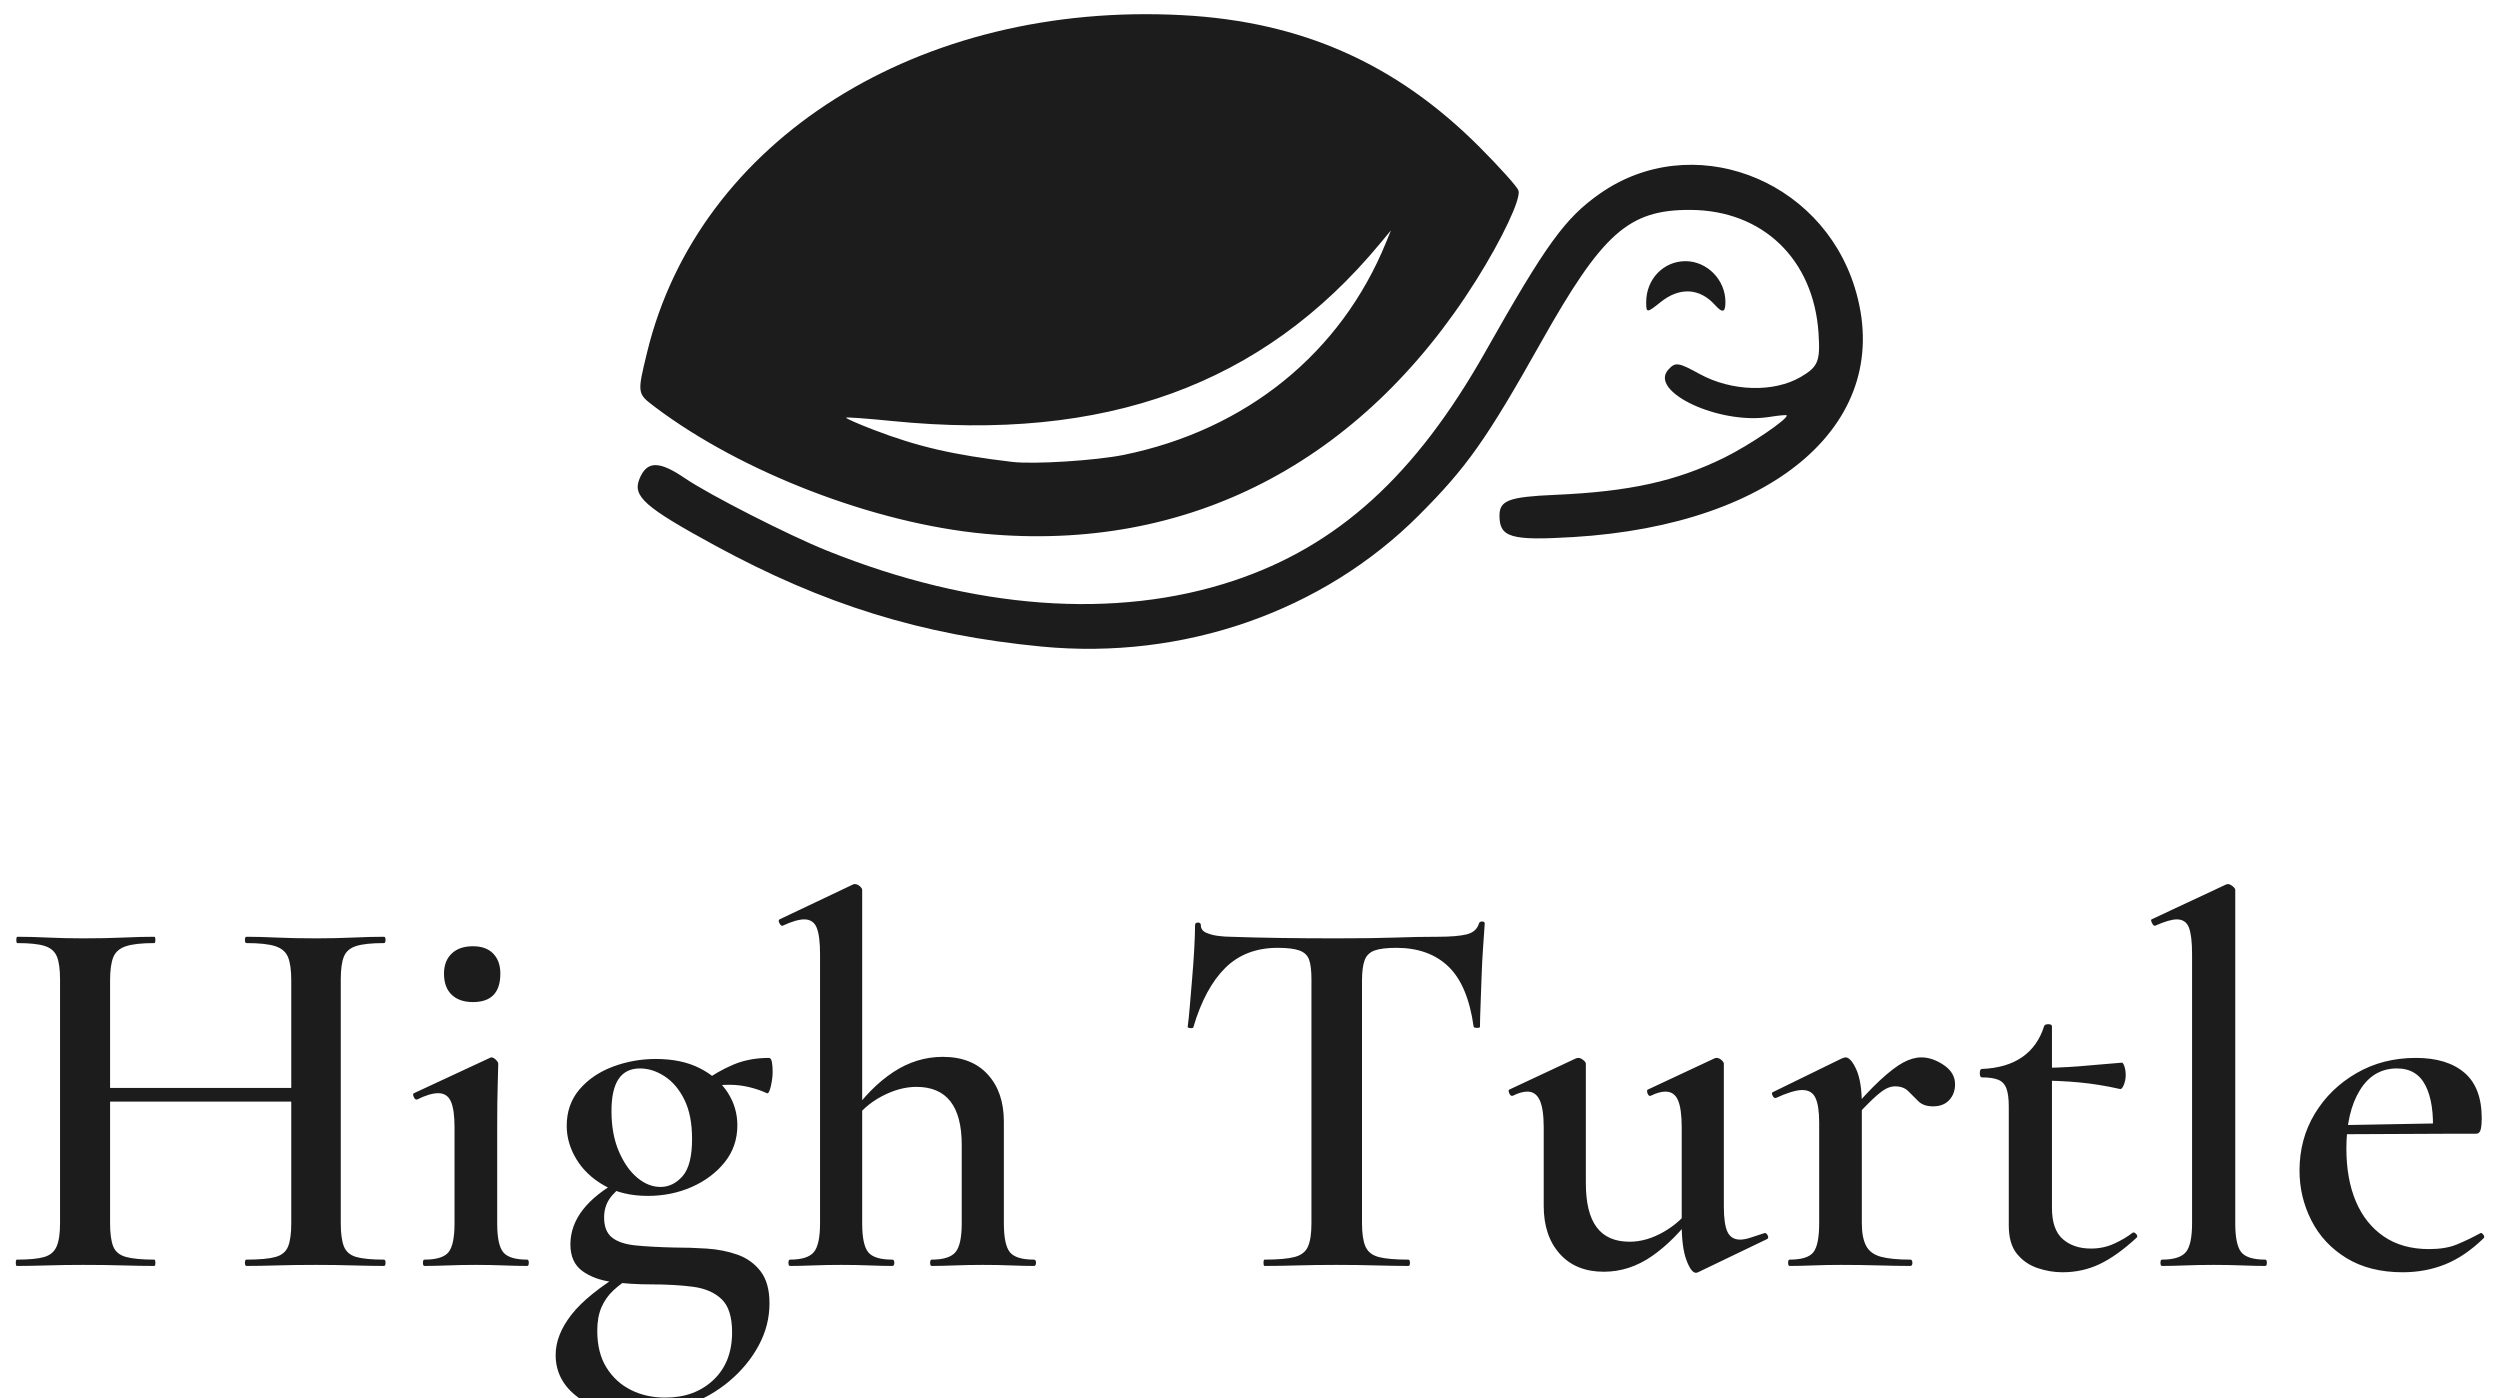
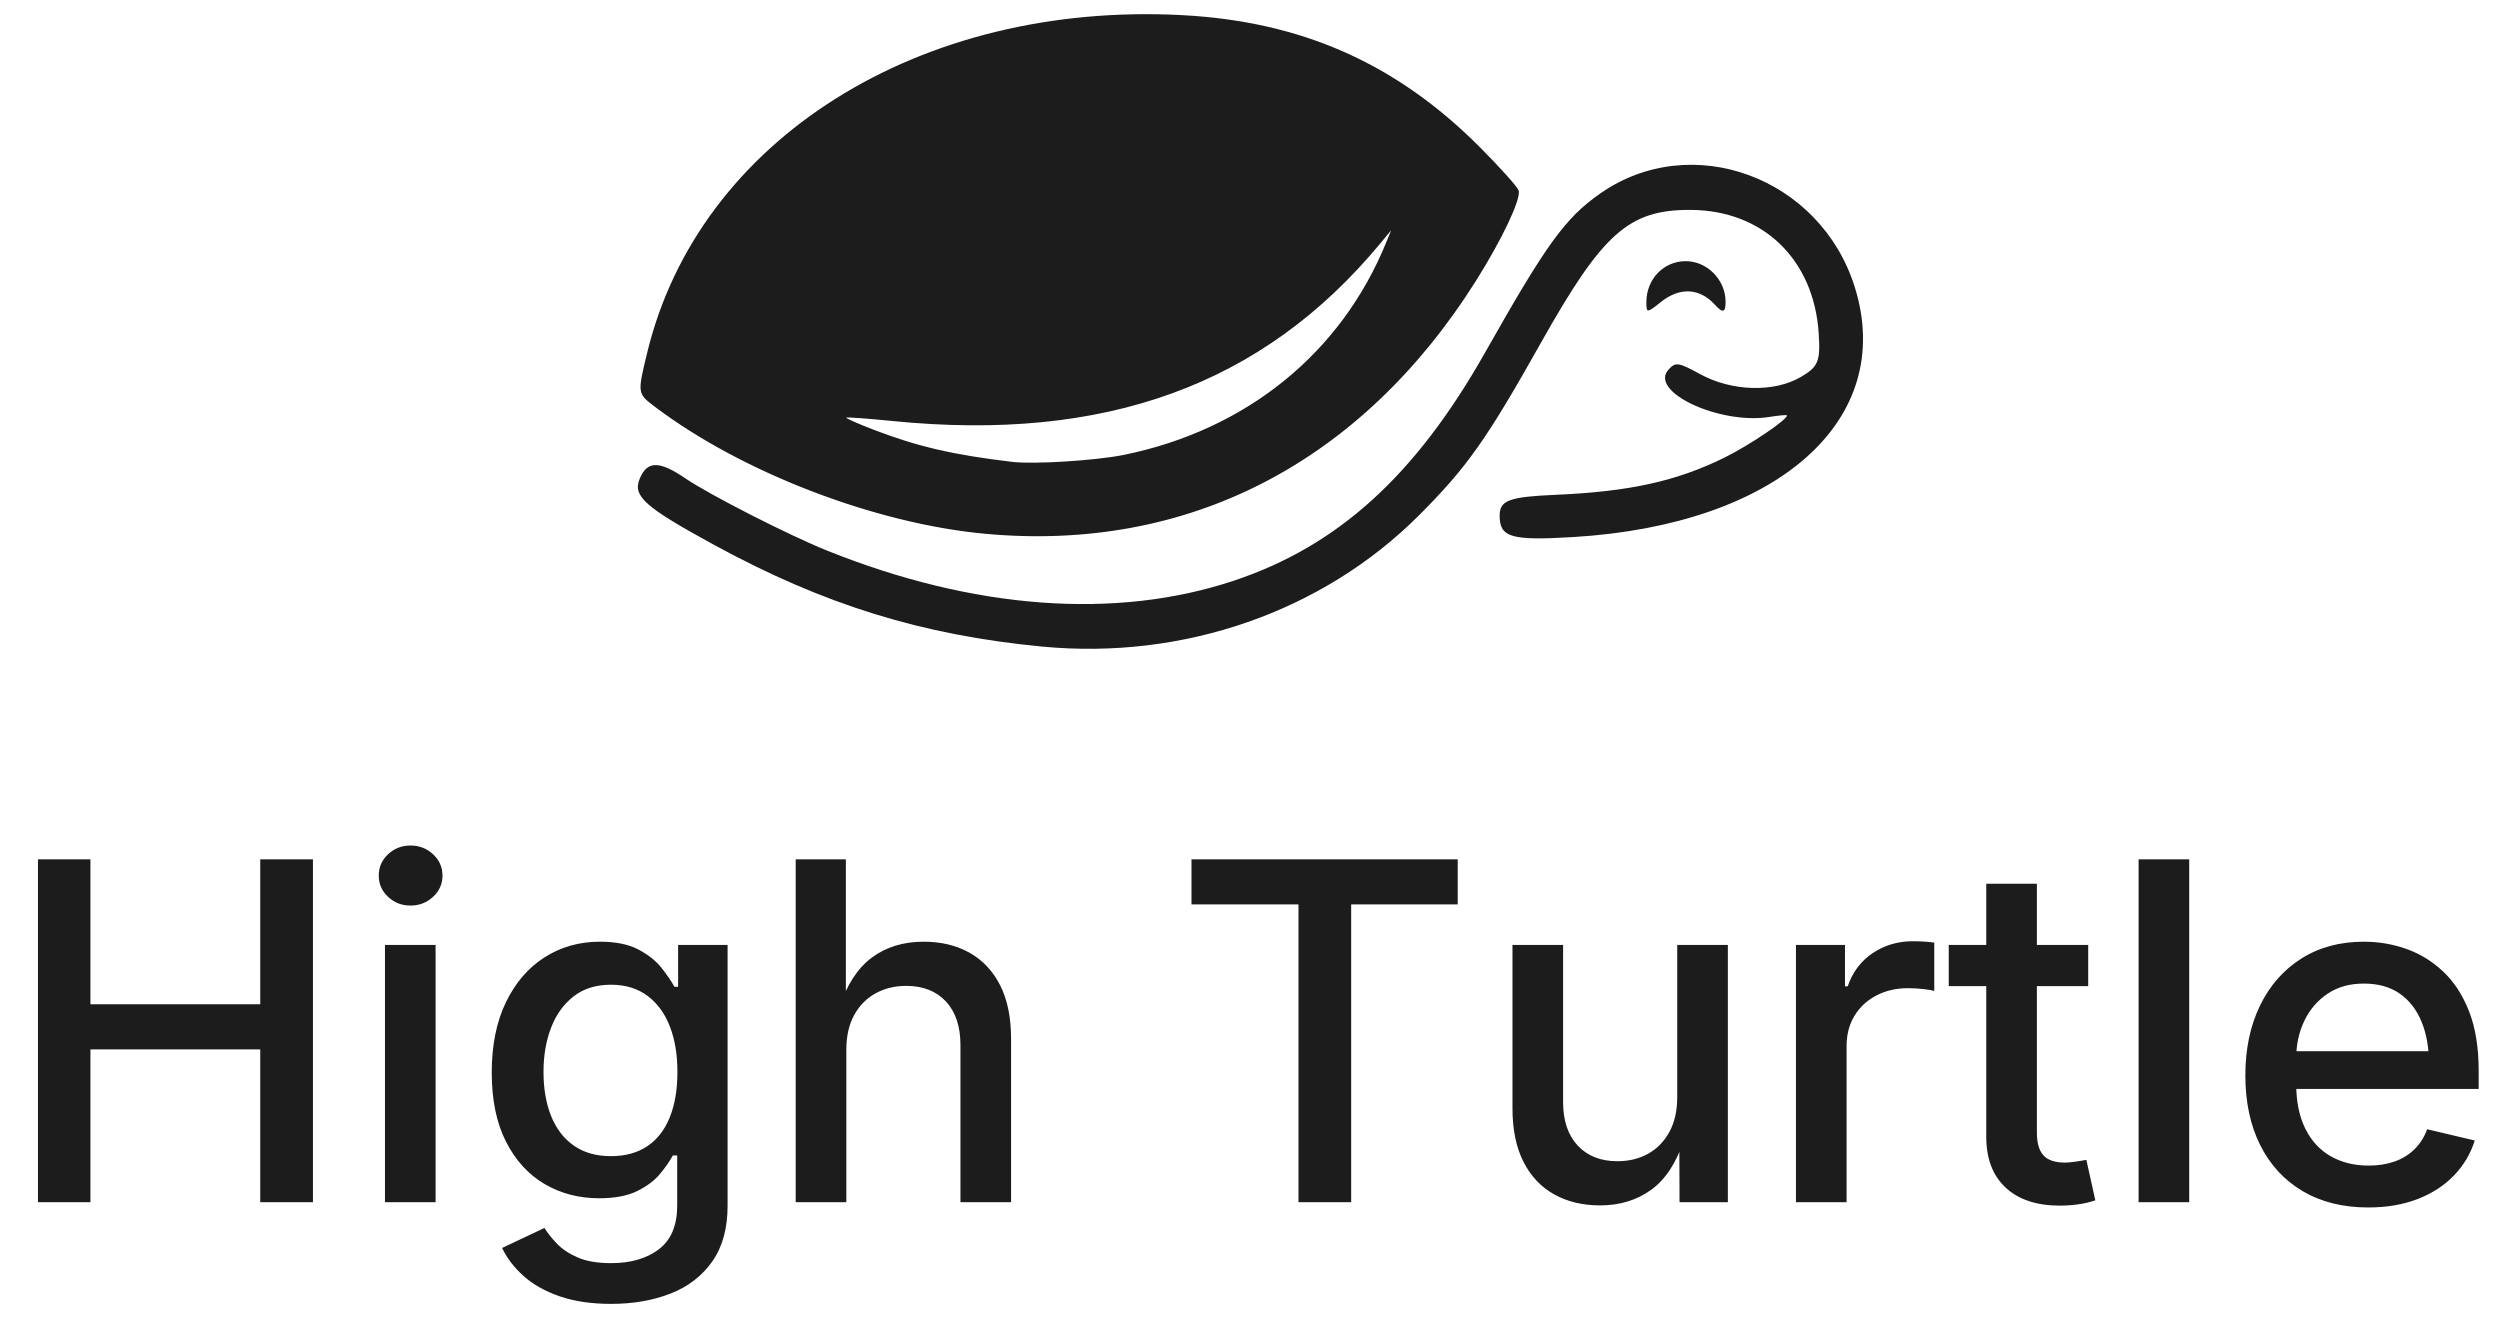
- <svg xmlns="http://www.w3.org/2000/svg" viewBox="0 0 569.6 318.4" width="569.6" height="318.4">
-   <g transform="translate(142.4 0) scale(0.66859)">
+ <svg xmlns="http://www.w3.org/2000/svg" viewBox="0 0 636.6 336.1" width="636.6" height="336.1">
+   <g transform="translate(159.2 0) scale(0.74721)">
    <path fill="#1c1c1c" fill-rule="evenodd" d="M142.00,220.34C101.09,216.42 67.75,206.09 30.50,185.80C6.63,172.79 2.47,169.10 4.95,163.13C7.49,156.99 11.61,156.96 20.50,163.02C28.72,168.62 55.82,182.43 68.90,187.68C118.82,207.71 167.14,211.28 207.33,197.92C242.90,186.09 269.36,162.06 293.12,120.00C313.97,83.11 320.31,74.35 332.18,66.01C363.31,44.15 407.38,60.36 419.06,97.95C433.09,143.15 392.87,178.82 323.12,183.02C301.92,184.30 298.00,183.16 298.00,175.74C298.00,170.51 301.18,169.32 317.00,168.63C342.18,167.54 358.11,164.04 374.50,156.01C383.12,151.79 396.84,142.47 395.84,141.52C395.65,141.34 393.03,141.60 390.00,142.08C372.94,144.81 348.73,133.48 355.54,125.96C357.93,123.31 358.93,123.45 366.22,127.45C377.07,133.41 391.49,133.83 400.66,128.46C406.60,124.98 407.36,123.13 406.73,113.57C405.09,88.34 387.68,71.61 363.00,71.53C342.00,71.47 333.11,79.37 312.08,116.80C293.51,149.84 286.88,159.23 270.56,175.57C237.71,208.46 190.30,224.97 142.00,220.34ZM122.50,181.89C85.05,178.40 39.76,160.98 10.25,138.72C4.10,134.08 4.11,134.17 7.51,120.14C25.07,47.65 100.16,0.35 190.00,5.17C230.58,7.35 262.76,21.63 291.13,50.03C298.08,56.99 304.09,63.69 304.48,64.93C305.37,67.74 298.90,81.45 290.01,95.58C250.80,157.87 191.67,188.34 122.50,181.89ZM169.93,155.02C211.72,146.50 244.03,120.31 259.39,82.50L261.02,78.50L257.29,83.00C217.33,131.21 163.60,150.75 91.01,143.47C82.60,142.63 75.55,142.11 75.34,142.33C75.13,142.54 79.35,144.41 84.73,146.47C99.70,152.22 111.86,155.03 132.00,157.41C139.39,158.28 160.41,156.95 169.93,155.02ZM348.00,102.97C348.00,95.14 353.87,89.01 361.38,89.00C368.76,89.00 375.00,95.36 375.00,102.90C375.00,106.53 374.03,106.80 371.41,103.90C366.17,98.11 359.36,97.77 352.90,102.96C348.22,106.72 348.00,106.72 348.00,102.97Z" />
  </g>
-   <path fill="#1c1c1c" d="M66.36 223.393Q66.36 219.913 65.64 218.113Q64.92 216.313 62.76 215.593Q60.6 214.873 56.16 214.873Q55.8 214.873 55.8 214.153Q55.8 213.433 56.16 213.433Q59.16 213.433 63.06 213.613Q66.96 213.793 72.12 213.793Q76.32 213.793 80.4 213.613Q84.48 213.433 87.48 213.433Q87.84 213.433 87.84 214.153Q87.84 214.873 87.48 214.873Q83.28 214.873 81.18 215.533Q79.08 216.193 78.36 217.933Q77.64 219.673 77.64 223.153V278.713Q77.64 282.193 78.36 283.993Q79.08 285.793 81.18 286.393Q83.28 286.993 87.48 286.993Q87.84 286.993 87.84 287.713Q87.84 288.433 87.48 288.433Q84.48 288.433 80.4 288.313Q76.32 288.193 72.12 288.193Q66.96 288.193 63.06 288.313Q59.16 288.433 56.16 288.433Q55.8 288.433 55.8 287.713Q55.8 286.993 56.16 286.993Q60.6 286.993 62.76 286.393Q64.92 285.793 65.64 283.993Q66.36 282.193 66.36 278.713ZM18.96 250.993V247.873H71.52V250.993ZM13.68 278.713V223.153Q13.68 219.673 12.96 217.933Q12.24 216.193 10.2 215.533Q8.16 214.873 3.96 214.873Q3.72 214.873 3.72 214.153Q3.72 213.433 3.96 213.433Q7.08 213.433 10.92 213.613Q14.76 213.793 18.96 213.793Q24.12 213.793 28.08 213.613Q32.04 213.433 35.16 213.433Q35.4 213.433 35.4 214.153Q35.4 214.873 35.16 214.873Q30.84 214.873 28.68 215.593Q26.52 216.313 25.8 218.113Q25.08 219.913 25.08 223.393V278.713Q25.08 282.193 25.8 283.993Q26.52 285.793 28.74 286.393Q30.96 286.993 35.16 286.993Q35.4 286.993 35.4 287.713Q35.4 288.433 35.16 288.433Q31.92 288.433 28.02 288.313Q24.12 288.193 18.96 288.193Q14.76 288.193 10.8 288.313Q6.84 288.433 3.84 288.433Q3.6 288.433 3.6 287.713Q3.6 286.993 3.84 286.993Q8.04 286.993 10.08 286.393Q12.12 285.793 12.9 283.993Q13.68 282.193 13.68 278.713Z M96.72 288.433Q96.36 288.433 96.36 287.713Q96.36 286.993 96.72 286.993Q100.8 286.993 102.18 285.313Q103.56 283.633 103.56 278.713V256.873Q103.56 252.793 102.72 250.933Q101.88 249.073 99.84 249.073Q98.88 249.073 97.68 249.433Q96.48 249.793 95.04 250.513Q94.56 250.633 94.26 249.913Q93.96 249.193 94.32 249.073L111.6 241.033Q111.84 240.913 111.96 240.913Q112.44 240.913 112.98 241.453Q113.52 241.993 113.52 242.353Q113.52 243.673 113.4 247.153Q113.28 250.633 113.28 256.753V278.713Q113.28 283.633 114.66 285.313Q116.04 286.993 120.12 286.993Q120.48 286.993 120.48 287.713Q120.48 288.433 120.12 288.433Q117.72 288.433 114.72 288.313Q111.72 288.193 108.36 288.193Q105.12 288.193 102.06 288.313Q99.0 288.433 96.72 288.433ZM107.76 228.313Q104.64 228.313 102.9 226.633Q101.16 224.953 101.16 221.833Q101.16 218.953 102.9 217.273Q104.64 215.593 107.76 215.593Q110.76 215.593 112.38 217.273Q114.0 218.953 114.0 221.833Q114.0 228.313 107.76 228.313Z M145.08 322.153Q136.8 322.153 131.7 318.373Q126.6 314.593 126.6 308.713Q126.6 304.153 130.2 299.533Q133.8 294.913 142.32 289.753L143.52 291.193Q141.48 292.393 139.74 294.013Q138.0 295.633 137.04 297.853Q136.08 300.073 136.08 303.193Q136.08 308.233 138.18 311.593Q140.28 314.953 143.76 316.693Q147.24 318.433 151.56 318.433Q158.28 318.433 162.54 314.413Q166.8 310.393 166.8 303.553Q166.8 298.273 164.4 295.993Q162.0 293.713 157.86 293.173Q153.72 292.633 148.2 292.633Q143.76 292.633 139.56 292.093Q135.36 291.553 132.66 289.573Q129.96 287.593 129.96 283.513Q129.96 279.313 132.78 275.653Q135.6 271.993 141.48 268.753L142.68 269.593Q140.04 271.393 138.84 273.193Q137.64 274.993 137.64 277.393Q137.64 280.513 139.44 281.953Q141.24 283.393 144.78 283.753Q148.32 284.113 153.48 284.233Q157.2 284.233 160.98 284.473Q164.76 284.713 168.0 285.853Q171.24 286.993 173.28 289.633Q175.32 292.273 175.32 296.953Q175.32 301.993 172.86 306.553Q170.4 311.113 166.2 314.653Q162.0 318.193 156.54 320.173Q151.08 322.153 145.08 322.153ZM147.6 272.473Q141.84 272.473 137.7 270.133Q133.56 267.793 131.34 264.133Q129.12 260.473 129.12 256.513Q129.12 251.593 132.06 248.173Q135.0 244.753 139.68 243.013Q144.36 241.273 149.4 241.273Q155.28 241.273 159.42 243.373Q163.56 245.473 165.78 248.893Q168.0 252.313 168.0 256.393Q168.0 261.193 165.12 264.793Q162.24 268.393 157.62 270.433Q153.0 272.473 147.6 272.473ZM150.48 270.433Q153.36 270.433 155.52 267.973Q157.68 265.513 157.68 259.513Q157.68 254.113 155.94 250.573Q154.2 247.033 151.44 245.233Q148.68 243.433 145.8 243.433Q142.56 243.433 140.94 245.833Q139.32 248.233 139.32 253.153Q139.32 258.433 141.0 262.333Q142.68 266.233 145.2 268.333Q147.72 270.433 150.48 270.433ZM159.6 250.633 159.72 246.793Q163.56 244.033 167.16 242.533Q170.76 241.033 175.2 241.033Q175.68 241.033 175.86 241.933Q176.04 242.833 176.04 244.153Q176.04 245.713 175.62 247.513Q175.2 249.313 174.72 249.073Q172.92 248.233 170.7 247.693Q168.48 247.153 166.08 247.153Q164.64 247.153 163.26 247.333Q161.88 247.513 160.44 247.993Z M180.0 288.433Q179.64 288.433 179.64 287.713Q179.64 286.993 180.0 286.993Q183.96 286.993 185.4 285.313Q186.84 283.633 186.84 278.713V217.393Q186.84 213.193 186.06 211.333Q185.28 209.473 183.24 209.473Q181.44 209.473 178.32 210.913Q177.96 211.033 177.6 210.373Q177.24 209.713 177.6 209.473L194.28 201.553Q194.52 201.433 194.58 201.433Q194.64 201.433 194.76 201.433Q195.36 201.433 195.9 201.913Q196.44 202.393 196.44 202.753V278.713Q196.44 283.633 197.82 285.313Q199.2 286.993 203.28 286.993Q203.76 286.993 203.76 287.713Q203.76 288.433 203.28 288.433Q201.0 288.433 198.06 288.313Q195.12 288.193 191.64 288.193Q188.28 288.193 185.28 288.313Q182.28 288.433 180.0 288.433ZM212.28 288.433Q211.92 288.433 211.92 287.713Q211.92 286.993 212.28 286.993Q216.24 286.993 217.68 285.313Q219.12 283.633 219.12 278.713V260.833Q219.12 247.633 208.8 247.633Q204.96 247.633 200.88 249.793Q196.8 251.953 194.28 255.673L193.68 254.233Q198.24 247.753 203.52 244.273Q208.8 240.793 214.8 240.793Q221.4 240.793 225.06 244.813Q228.72 248.833 228.72 255.553V278.713Q228.72 283.633 230.1 285.313Q231.48 286.993 235.56 286.993Q236.04 286.993 236.04 287.713Q236.04 288.433 235.56 288.433Q233.28 288.433 230.34 288.313Q227.4 288.193 223.92 288.193Q220.56 288.193 217.56 288.313Q214.56 288.433 212.28 288.433Z  M291.12 215.953Q283.8 215.953 279.18 220.513Q274.56 225.073 271.92 233.953Q271.92 234.313 271.26 234.253Q270.6 234.193 270.6 233.953Q270.84 232.273 271.08 229.333Q271.32 226.393 271.62 222.913Q271.92 219.433 272.1 216.133Q272.28 212.833 272.28 210.793Q272.28 210.193 272.94 210.193Q273.6 210.193 273.6 210.793Q273.6 211.993 274.86 212.533Q276.12 213.073 277.68 213.253Q279.24 213.433 280.32 213.433Q290.64 213.793 304.44 213.793Q312.96 213.793 317.94 213.613Q322.92 213.433 327.6 213.433Q331.92 213.433 334.14 212.893Q336.36 212.353 336.96 210.433Q337.08 209.953 337.68 209.953Q338.28 209.953 338.28 210.433Q338.16 212.353 337.92 215.653Q337.68 218.953 337.56 222.613Q337.44 226.273 337.32 229.333Q337.2 232.393 337.2 233.953Q337.2 234.193 336.54 234.193Q335.88 234.193 335.76 233.953Q334.44 224.473 330.0 220.213Q325.56 215.953 318.12 215.953Q314.88 215.953 313.2 216.553Q311.52 217.153 310.92 218.773Q310.32 220.393 310.32 223.393V278.713Q310.32 282.193 311.1 283.993Q311.88 285.793 314.1 286.393Q316.32 286.993 320.88 286.993Q321.24 286.993 321.24 287.713Q321.24 288.433 320.88 288.433Q317.64 288.433 313.5 288.313Q309.36 288.193 304.44 288.193Q299.76 288.193 295.68 288.313Q291.6 288.433 288.12 288.433Q287.88 288.433 287.88 287.713Q287.88 286.993 288.12 286.993Q292.68 286.993 294.96 286.393Q297.24 285.793 298.02 283.993Q298.8 282.193 298.8 278.713V223.153Q298.8 220.153 298.26 218.653Q297.72 217.153 296.04 216.553Q294.36 215.953 291.12 215.953Z M365.4 289.753Q359.04 289.753 355.38 285.673Q351.72 281.593 351.72 274.753V256.873Q351.72 252.673 350.82 250.693Q349.92 248.713 348.0 248.713Q346.56 248.713 344.64 249.673Q344.16 249.793 343.86 249.073Q343.56 248.353 343.92 248.233L359.04 241.153Q359.4 241.033 359.64 241.033Q360.12 241.033 360.72 241.513Q361.32 241.993 361.32 242.353V269.593Q361.32 276.313 363.78 279.613Q366.24 282.913 371.28 282.913Q375.12 282.913 379.02 280.693Q382.92 278.473 385.44 274.873L386.16 276.313Q381.6 282.553 376.44 286.153Q371.28 289.753 365.4 289.753ZM392.76 242.353V274.873Q392.76 278.953 393.6 280.693Q394.44 282.433 396.48 282.433Q397.44 282.433 398.76 282.013Q400.08 281.593 401.88 280.993Q402.36 280.753 402.72 281.413Q403.08 282.073 402.6 282.313L386.88 289.873Q386.64 289.993 386.4 289.993Q385.32 289.993 384.24 287.113Q383.16 284.233 383.16 278.953V256.873Q383.16 252.673 382.32 250.693Q381.48 248.713 379.44 248.713Q378.0 248.713 376.08 249.673Q375.6 249.793 375.36 249.073Q375.12 248.353 375.48 248.233L390.6 241.153Q390.84 241.033 391.08 241.033Q391.68 241.033 392.22 241.513Q392.76 241.993 392.76 242.353Z M421.44 255.913 420.6 254.473Q425.16 249.073 428.34 246.133Q431.52 243.193 433.68 242.053Q435.84 240.913 437.76 240.913Q440.28 240.913 442.86 242.653Q445.44 244.393 445.44 247.033Q445.44 249.193 444.12 250.633Q442.8 252.073 440.4 252.073Q438.24 252.073 437.04 250.873Q435.84 249.673 434.76 248.593Q433.68 247.513 431.76 247.513Q430.8 247.513 429.72 248.053Q428.64 248.593 426.72 250.393Q424.8 252.193 421.44 255.913ZM407.76 288.433Q407.4 288.433 407.4 287.713Q407.4 286.993 407.76 286.993Q411.84 286.993 413.16 285.313Q414.48 283.633 414.48 278.713V255.793Q414.48 251.953 413.64 250.153Q412.8 248.353 410.64 248.353Q409.56 248.353 408 248.833Q406.44 249.313 404.64 250.153Q404.16 250.273 403.86 249.613Q403.56 248.953 403.92 248.833L419.64 241.153Q420.24 240.913 420.48 240.913Q421.68 240.913 422.94 243.673Q424.2 246.433 424.2 251.713V278.713Q424.2 281.953 425.16 283.813Q426.12 285.673 428.52 286.333Q430.92 286.993 435.24 286.993Q435.72 286.993 435.72 287.713Q435.72 288.433 435.24 288.433Q432.12 288.433 428.1 288.313Q424.08 288.193 419.4 288.193Q416.16 288.193 413.1 288.313Q410.04 288.433 407.76 288.433Z M469.92 289.873Q467.04 289.873 464.22 288.913Q461.4 287.953 459.54 285.673Q457.68 283.393 457.68 279.193V252.073Q457.68 249.433 457.14 247.993Q456.6 246.553 455.28 246.013Q453.96 245.473 451.56 245.473Q451.08 245.473 451.08 244.513Q451.08 243.553 451.56 243.553Q457.2 243.313 460.74 240.853Q464.28 238.393 465.72 233.833Q465.84 233.353 466.68 233.353Q467.52 233.353 467.52 233.833V275.233Q467.52 280.153 469.98 282.313Q472.44 284.473 476.4 284.473Q479.28 284.473 481.74 283.333Q484.2 282.193 485.88 280.873Q486.24 280.633 486.72 281.173Q487.2 281.713 486.72 282.073Q482.28 286.153 478.38 288.013Q474.48 289.873 469.92 289.873ZM483.0 248.113Q478.2 247.033 473.7 246.613Q469.2 246.193 464.04 246.193V243.313Q468.96 243.313 473.58 242.953Q478.2 242.593 483.48 242.113Q483.72 242.113 484.02 242.953Q484.32 243.793 484.32 244.993Q484.32 246.073 483.9 247.153Q483.48 248.233 483.0 248.113Z M492.6 288.433Q492.24 288.433 492.24 287.713Q492.24 286.993 492.6 286.993Q496.56 286.993 498.0 285.313Q499.44 283.633 499.44 278.713V217.393Q499.44 213.193 498.72 211.333Q498.0 209.473 495.96 209.473Q494.28 209.473 491.04 210.913Q490.68 211.033 490.32 210.313Q489.96 209.593 490.2 209.473L507.12 201.553Q507.36 201.433 507.6 201.433Q508.08 201.433 508.68 201.913Q509.28 202.393 509.28 202.753V278.713Q509.28 283.633 510.66 285.313Q512.04 286.993 516.12 286.993Q516.48 286.993 516.48 287.713Q516.48 288.433 516.12 288.433Q513.84 288.433 510.78 288.313Q507.72 288.193 504.36 288.193Q501.0 288.193 497.94 288.313Q494.88 288.433 492.6 288.433Z M547.44 289.873Q539.88 289.873 534.6 286.633Q529.32 283.393 526.62 278.053Q523.92 272.713 523.92 266.713Q523.92 259.513 527.4 253.753Q530.88 247.993 536.88 244.513Q542.88 241.033 550.44 241.033Q557.52 241.033 561.48 244.393Q565.44 247.753 565.44 254.833Q565.44 256.393 565.2 257.353Q564.96 258.313 564.12 258.313H554.28Q554.64 251.353 552.66 247.393Q550.68 243.433 546.12 243.433Q540.72 243.433 537.66 248.413Q534.6 253.393 534.6 261.673Q534.6 268.633 536.76 273.733Q538.92 278.833 543.12 281.713Q547.32 284.593 553.44 284.593Q557.16 284.593 559.68 283.573Q562.2 282.553 565.08 280.993Q565.32 280.753 565.74 281.233Q566.16 281.713 565.92 282.073Q561.6 286.273 557.1 288.073Q552.6 289.873 547.44 289.873ZM531.12 258.433 531.0 256.393 557.64 255.913V258.313Z" />
+   <path fill="#1c1c1c" d="M9.668 306.122V218.817H23.027V255.731H66.27V218.817H79.688V306.122H66.27V267.216H23.027V306.122Z M98.027 306.122V240.614H110.918V306.122ZM104.531 230.594Q101.191 230.594 98.818 228.368Q96.445 226.141 96.445 222.977Q96.445 219.755 98.818 217.528Q101.191 215.301 104.531 215.301Q107.871 215.301 110.273 217.528Q112.676 219.755 112.676 222.977Q112.676 226.141 110.273 228.368Q107.871 230.594 104.531 230.594Z M155.625 332.02Q148.066 332.02 142.5 330.087Q136.934 328.153 133.33 324.93Q129.727 321.708 127.852 317.782L138.633 312.684Q139.805 314.559 141.768 316.639Q143.73 318.719 147.07 320.184Q150.41 321.649 155.625 321.649Q163.125 321.649 167.783 318.104Q172.441 314.559 172.441 307.001V294.227H171.328Q170.156 296.395 168.076 298.915Q165.996 301.434 162.275 303.28Q158.555 305.126 152.578 305.126Q144.844 305.126 138.662 301.493Q132.48 297.86 128.848 290.712Q125.215 283.563 125.215 273.133Q125.215 262.704 128.818 255.233Q132.422 247.762 138.662 243.778Q144.902 239.794 152.754 239.794Q158.789 239.794 162.568 241.786Q166.348 243.778 168.486 246.503Q170.625 249.227 171.738 251.278H172.676V240.614H185.273V307.059Q185.273 315.673 181.377 321.21Q177.48 326.747 170.771 329.383Q164.062 332.02 155.625 332.02ZM155.566 294.403Q161.074 294.403 164.854 291.854Q168.633 289.305 170.566 284.471Q172.5 279.637 172.5 272.958Q172.5 266.337 170.566 261.356Q168.633 256.376 164.854 253.563Q161.074 250.751 155.566 250.751Q149.883 250.751 146.074 253.71Q142.266 256.669 140.332 261.678Q138.398 266.688 138.398 272.958Q138.398 279.344 140.332 284.178Q142.266 289.012 146.104 291.708Q149.941 294.403 155.566 294.403Z M215.508 267.333V306.122H202.617V218.817H215.391V256.669H213.691Q216.562 247.88 222.012 243.837Q227.461 239.794 235.195 239.794Q241.875 239.794 246.885 242.606Q251.895 245.419 254.678 250.897Q257.461 256.376 257.461 264.52V306.122H244.57V266.102Q244.57 259.012 240.879 255.028Q237.188 251.044 230.742 251.044Q226.406 251.044 222.949 252.948Q219.492 254.852 217.5 258.485Q215.508 262.118 215.508 267.333Z  M303.398 230.301V218.817H371.191V230.301H344.062V306.122H330.645V230.301Z M407.461 306.942Q400.781 306.942 395.742 304.13Q390.703 301.317 387.92 295.809Q385.137 290.301 385.137 282.216V240.614H398.027V280.633Q398.027 287.723 401.748 291.708Q405.469 295.692 411.855 295.692Q416.25 295.692 419.678 293.788Q423.105 291.883 425.098 288.221Q427.09 284.559 427.09 279.403V240.614H439.98V306.122H427.676L427.617 290.067H428.848Q425.977 298.973 420.469 302.958Q414.961 306.942 407.461 306.942Z M457.324 306.122V240.614H469.805V251.161H470.508Q472.324 245.77 476.836 242.723Q481.348 239.676 487.09 239.676Q488.32 239.676 489.902 239.764Q491.484 239.852 492.539 240.028V252.333Q491.836 252.098 489.844 251.864Q487.852 251.63 485.801 251.63Q481.348 251.63 477.773 253.505Q474.199 255.38 472.207 258.69Q470.215 262.001 470.215 266.337V306.122Z M531.738 240.614V251.102H496.23V240.614ZM505.781 225.028H518.672V288.426Q518.672 292.352 520.342 294.198Q522.012 296.044 525.82 296.044Q526.816 296.044 528.457 295.809Q530.098 295.575 531.27 295.341L533.555 305.653Q531.504 306.356 529.16 306.678Q526.816 307.001 524.531 307.001Q515.625 307.001 510.703 302.401Q505.781 297.801 505.781 289.481Z M557.461 218.817V306.122H544.57V218.817Z M603.047 307.469Q593.379 307.469 586.348 303.309Q579.316 299.149 575.537 291.591Q571.758 284.032 571.758 273.837Q571.758 263.758 575.479 256.083Q579.199 248.407 585.996 244.1Q592.793 239.794 601.934 239.794Q607.559 239.794 612.773 241.639Q617.988 243.485 622.148 247.411Q626.309 251.337 628.74 257.577Q631.172 263.817 631.172 272.723V277.294H578.965V267.684H624.551L618.516 270.848Q618.516 264.813 616.641 260.214Q614.766 255.614 611.104 253.036Q607.441 250.458 601.934 250.458Q596.484 250.458 592.617 253.094Q588.75 255.731 586.729 260.038Q584.707 264.344 584.707 269.442V276.005Q584.707 282.743 587.021 287.401Q589.336 292.059 593.496 294.432Q597.656 296.805 603.164 296.805Q606.797 296.805 609.727 295.78Q612.656 294.755 614.795 292.675Q616.934 290.594 618.047 287.548L630.176 290.419Q628.594 295.458 624.873 299.325Q621.152 303.192 615.615 305.331Q610.078 307.469 603.047 307.469Z" />
</svg>
